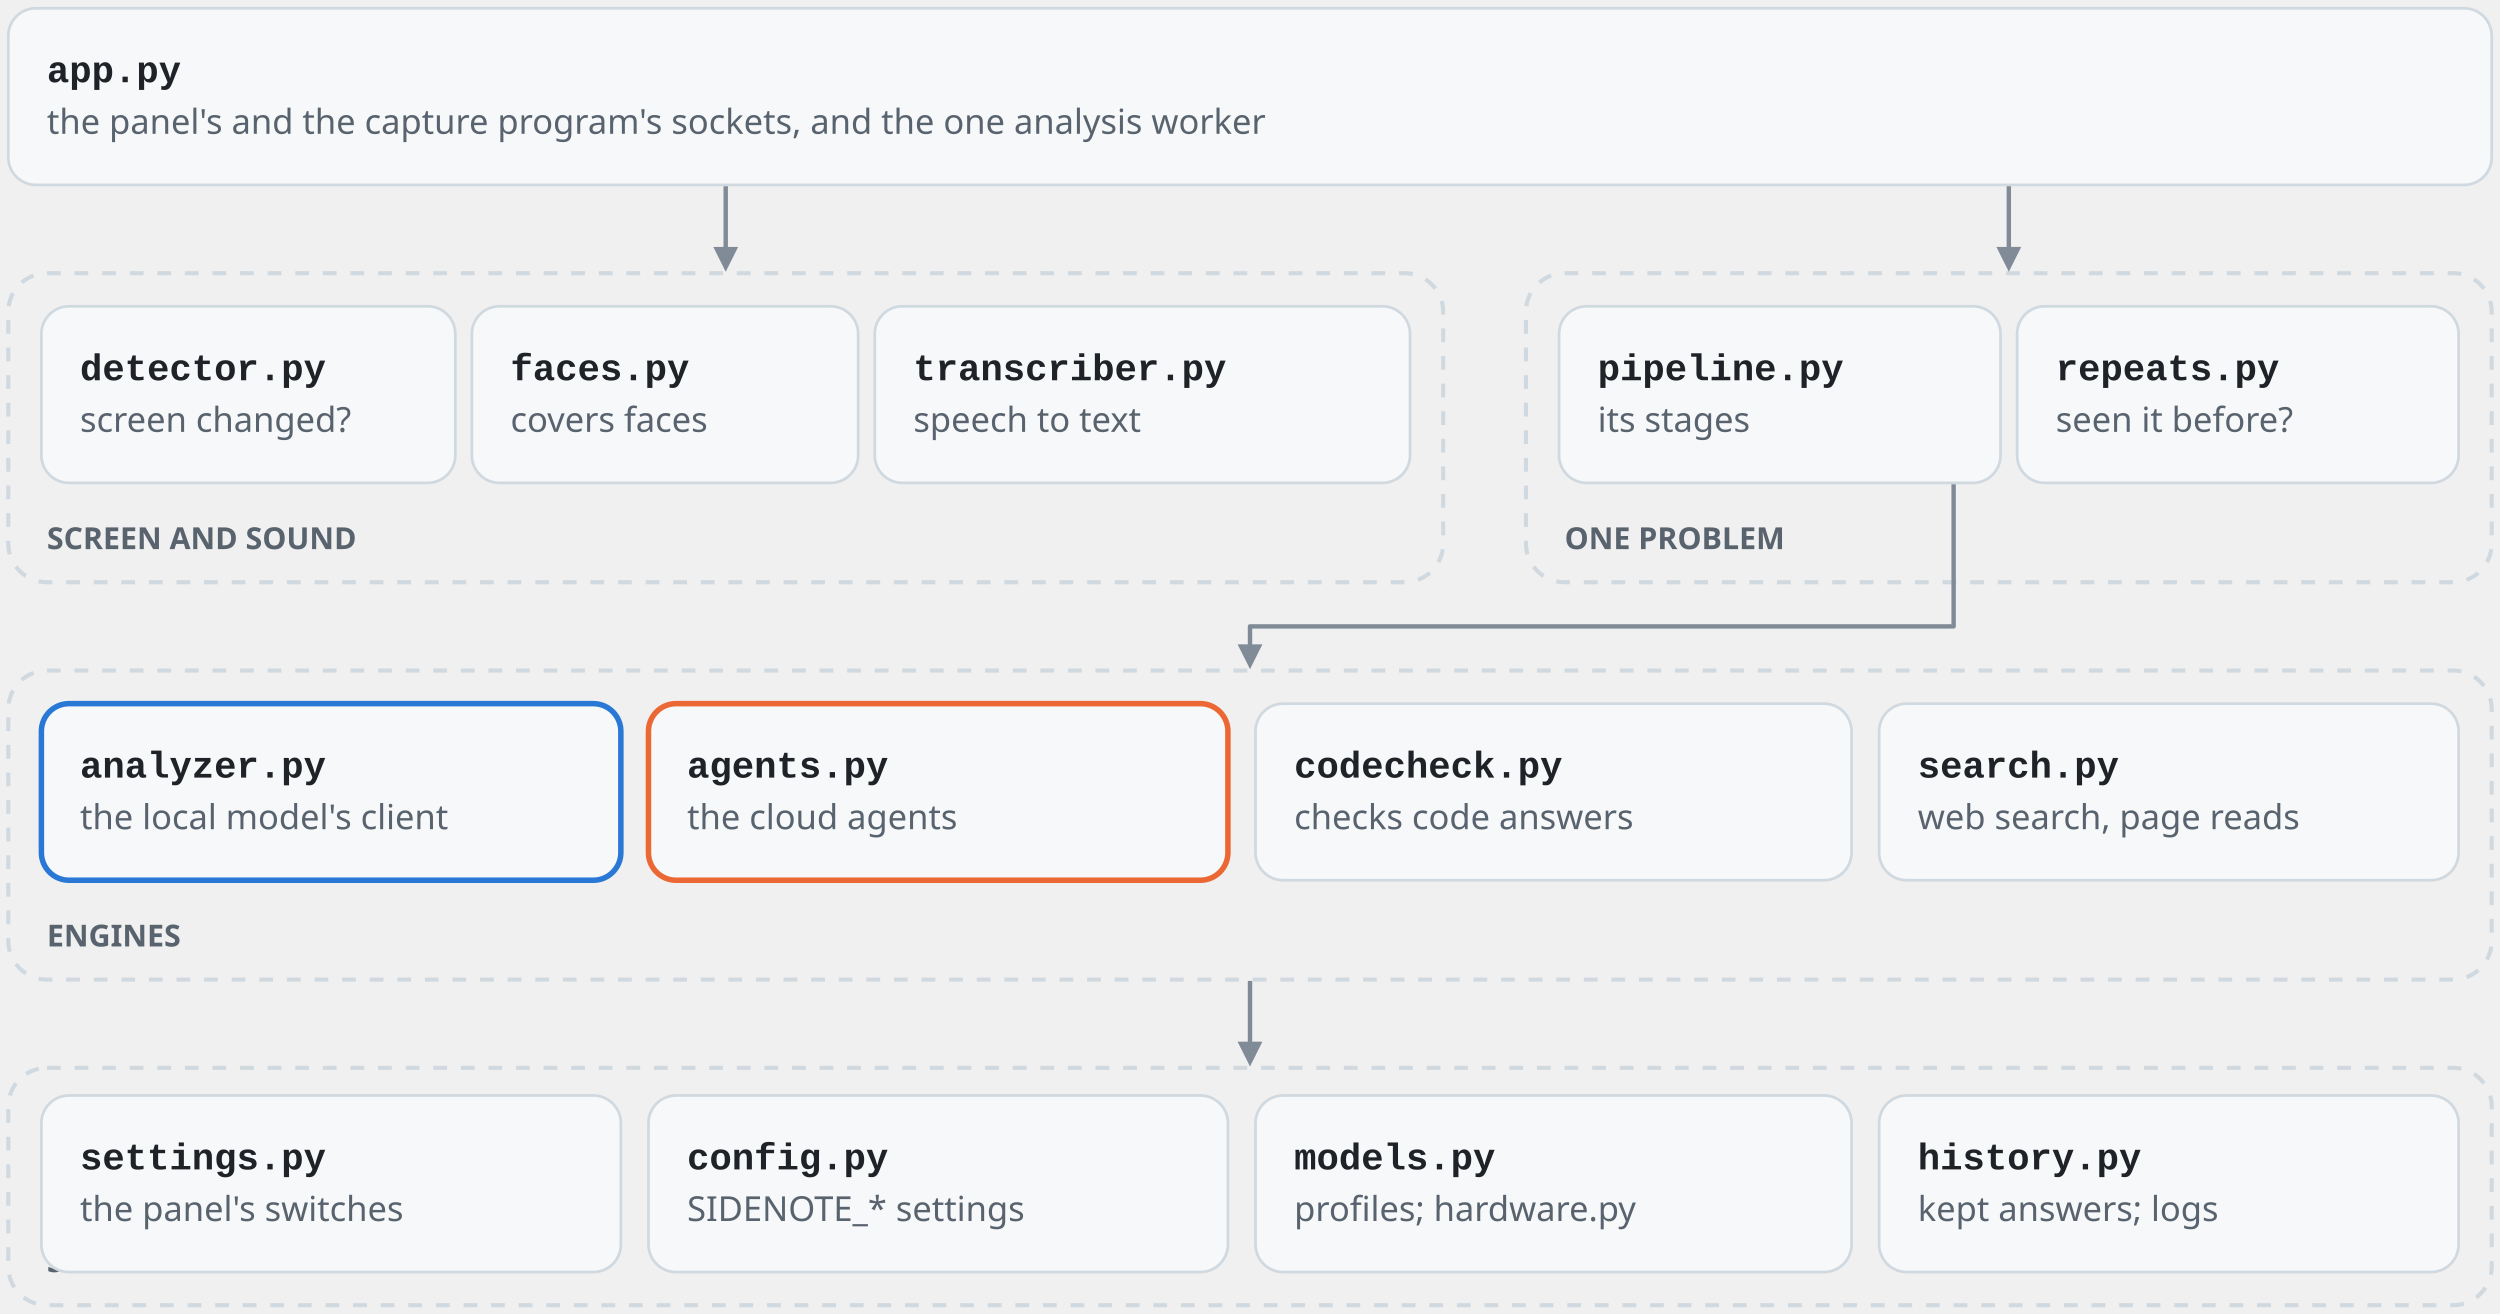
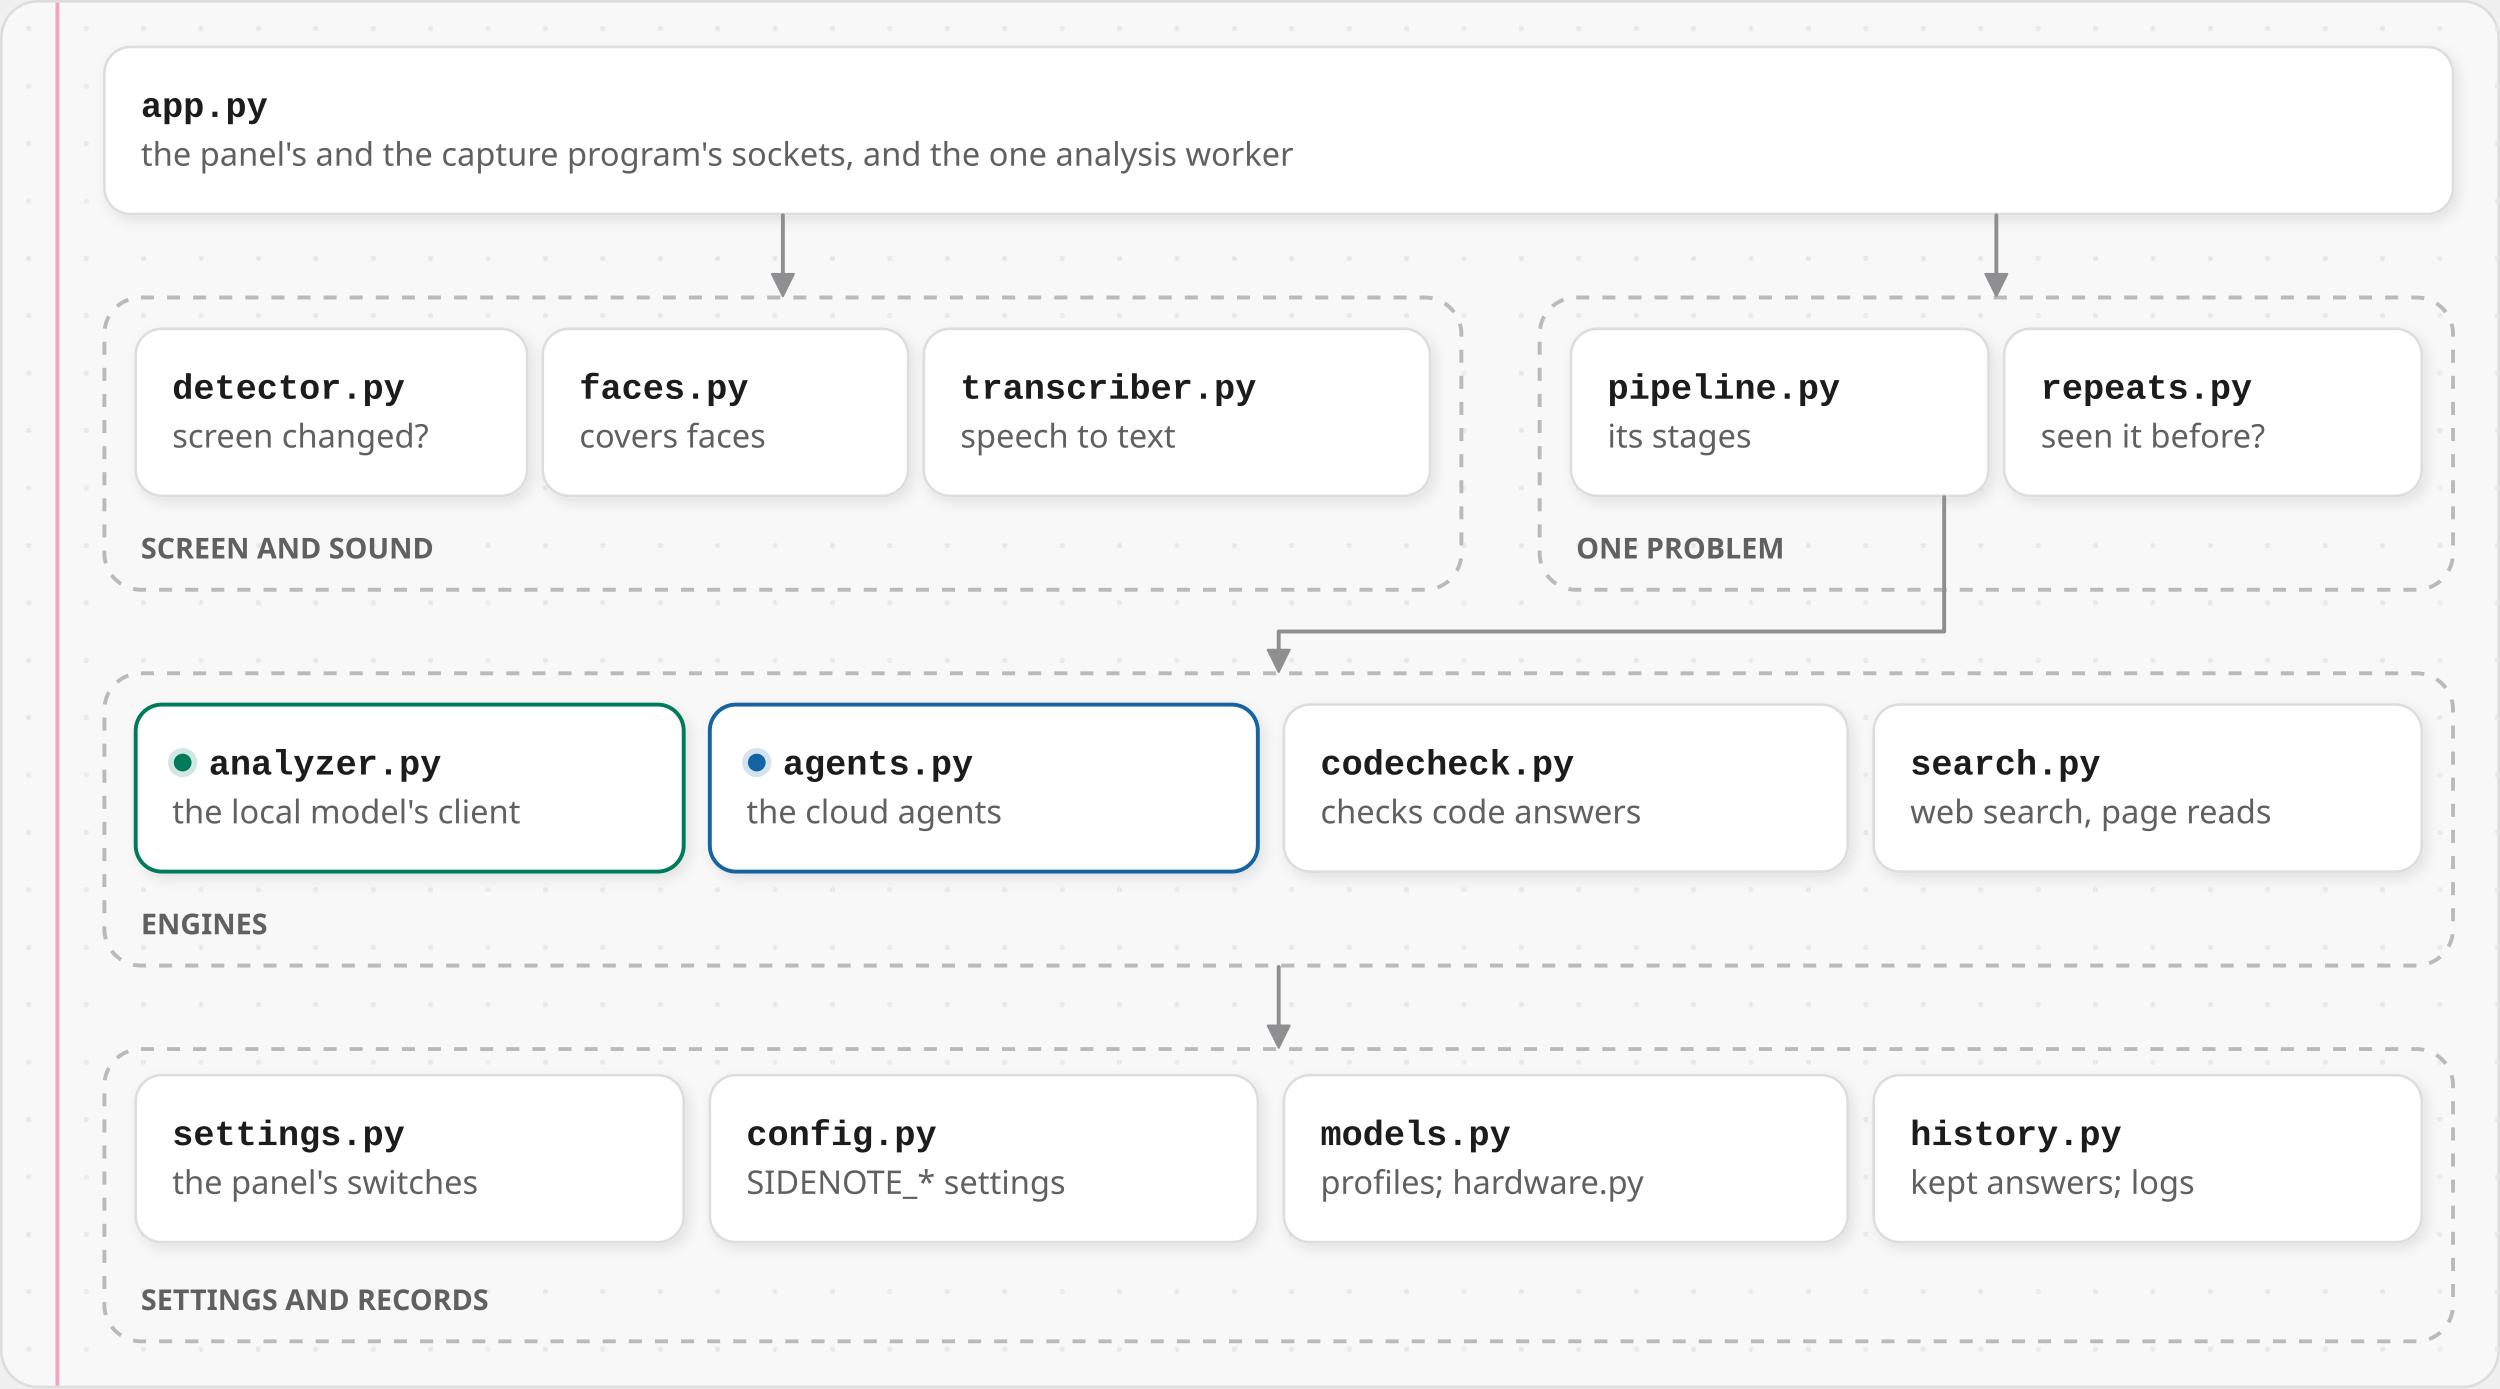
- <svg xmlns="http://www.w3.org/2000/svg" viewBox="-3 -3 906 476" width="906" height="476" font-family="-apple-system, BlinkMacSystemFont, 'Segoe UI', 'Noto Sans', Helvetica, Arial, sans-serif" role="img" aria-label="app.py holds the connections and the one analysis worker. It calls the screen and sound modules (detector and gate, faces, transcriber) and pipeline.py, which solves one problem with repeats.py. The pipeline uses the engines: analyzer.py for the local model, agents.py for the cloud agents, codecheck.py with checklangs/ for code checks, search.py for web search. Everything reads settings.py and config.py; models.py and hardware.py pick the model; history.py and telemetry.py keep answers and logs">
-   <rect x="0" y="0" width="900" height="64" rx="10" fill="#f6f8fa" stroke="#d1d9e0" stroke-width="1" />
-   <text x="14" y="26.8" font-size="13.5" font-weight="600" font-family="ui-monospace, SFMono-Regular, 'SF Mono', Menlo, Consolas, 'Liberation Mono', monospace" fill="#1f2328" text-anchor="start" data-box="14,886">app.py</text>
-   <text x="14" y="45.5" font-size="12.5" fill="#59636e" text-anchor="start" data-box="14,886">the panel's and the capture program's sockets, and the one analysis worker</text>
-   <rect x="0" y="96" width="520" height="112" rx="14" fill="none" stroke="#d1d9e0" stroke-width="1.5" stroke-dasharray="5 5" />
-   <text x="14" y="196" font-size="11" font-weight="600" fill="#59636e" text-anchor="start" data-box="14,506">SCREEN AND SOUND</text>
-   <rect x="12" y="108" width="150" height="64" rx="10" fill="#f6f8fa" stroke="#d1d9e0" stroke-width="1" />
-   <text x="26" y="134.8" font-size="13.5" font-weight="600" font-family="ui-monospace, SFMono-Regular, 'SF Mono', Menlo, Consolas, 'Liberation Mono', monospace" fill="#1f2328" text-anchor="start" data-box="26,148">detector.py</text>
-   <text x="26" y="153.5" font-size="12.5" fill="#59636e" text-anchor="start" data-box="26,148">screen changed?</text>
-   <rect x="168" y="108" width="140" height="64" rx="10" fill="#f6f8fa" stroke="#d1d9e0" stroke-width="1" />
-   <text x="182" y="134.8" font-size="13.5" font-weight="600" font-family="ui-monospace, SFMono-Regular, 'SF Mono', Menlo, Consolas, 'Liberation Mono', monospace" fill="#1f2328" text-anchor="start" data-box="182,294">faces.py</text>
-   <text x="182" y="153.5" font-size="12.5" fill="#59636e" text-anchor="start" data-box="182,294">covers faces</text>
-   <rect x="314" y="108" width="194" height="64" rx="10" fill="#f6f8fa" stroke="#d1d9e0" stroke-width="1" />
-   <text x="328" y="134.8" font-size="13.5" font-weight="600" font-family="ui-monospace, SFMono-Regular, 'SF Mono', Menlo, Consolas, 'Liberation Mono', monospace" fill="#1f2328" text-anchor="start" data-box="328,494">transcriber.py</text>
-   <text x="328" y="153.5" font-size="12.5" fill="#59636e" text-anchor="start" data-box="328,494">speech to text</text>
-   <rect x="550" y="96" width="350" height="112" rx="14" fill="none" stroke="#d1d9e0" stroke-width="1.5" stroke-dasharray="5 5" />
-   <text x="564" y="196" font-size="11" font-weight="600" fill="#59636e" text-anchor="start" data-box="564,886">ONE PROBLEM</text>
-   <rect x="562" y="108" width="160" height="64" rx="10" fill="#f6f8fa" stroke="#d1d9e0" stroke-width="1" />
-   <text x="576" y="134.8" font-size="13.5" font-weight="600" font-family="ui-monospace, SFMono-Regular, 'SF Mono', Menlo, Consolas, 'Liberation Mono', monospace" fill="#1f2328" text-anchor="start" data-box="576,708">pipeline.py</text>
-   <text x="576" y="153.5" font-size="12.5" fill="#59636e" text-anchor="start" data-box="576,708">its stages</text>
-   <rect x="728" y="108" width="160" height="64" rx="10" fill="#f6f8fa" stroke="#d1d9e0" stroke-width="1" />
-   <text x="742" y="134.8" font-size="13.5" font-weight="600" font-family="ui-monospace, SFMono-Regular, 'SF Mono', Menlo, Consolas, 'Liberation Mono', monospace" fill="#1f2328" text-anchor="start" data-box="742,874">repeats.py</text>
-   <text x="742" y="153.5" font-size="12.5" fill="#59636e" text-anchor="start" data-box="742,874">seen it before?</text>
-   <rect x="0" y="240" width="900" height="112" rx="14" fill="none" stroke="#d1d9e0" stroke-width="1.5" stroke-dasharray="5 5" />
-   <text x="14" y="340" font-size="11" font-weight="600" fill="#59636e" text-anchor="start" data-box="14,886">ENGINES</text>
-   <rect x="12" y="252" width="210" height="64" rx="10" fill="#f6f8fa" stroke="#2a78d6" stroke-width="2" />
-   <text x="26" y="278.8" font-size="13.5" font-weight="600" font-family="ui-monospace, SFMono-Regular, 'SF Mono', Menlo, Consolas, 'Liberation Mono', monospace" fill="#1f2328" text-anchor="start" data-box="26,208">analyzer.py</text>
-   <text x="26" y="297.5" font-size="12.5" fill="#59636e" text-anchor="start" data-box="26,208">the local model's client</text>
-   <rect x="232" y="252" width="210" height="64" rx="10" fill="#f6f8fa" stroke="#eb6834" stroke-width="2" />
-   <text x="246" y="278.8" font-size="13.5" font-weight="600" font-family="ui-monospace, SFMono-Regular, 'SF Mono', Menlo, Consolas, 'Liberation Mono', monospace" fill="#1f2328" text-anchor="start" data-box="246,428">agents.py</text>
-   <text x="246" y="297.5" font-size="12.5" fill="#59636e" text-anchor="start" data-box="246,428">the cloud agents</text>
-   <rect x="452" y="252" width="216" height="64" rx="10" fill="#f6f8fa" stroke="#d1d9e0" stroke-width="1" />
-   <text x="466" y="278.8" font-size="13.5" font-weight="600" font-family="ui-monospace, SFMono-Regular, 'SF Mono', Menlo, Consolas, 'Liberation Mono', monospace" fill="#1f2328" text-anchor="start" data-box="466,654">codecheck.py</text>
-   <text x="466" y="297.5" font-size="12.5" fill="#59636e" text-anchor="start" data-box="466,654">checks code answers</text>
-   <rect x="678" y="252" width="210" height="64" rx="10" fill="#f6f8fa" stroke="#d1d9e0" stroke-width="1" />
-   <text x="692" y="278.8" font-size="13.5" font-weight="600" font-family="ui-monospace, SFMono-Regular, 'SF Mono', Menlo, Consolas, 'Liberation Mono', monospace" fill="#1f2328" text-anchor="start" data-box="692,874">search.py</text>
-   <text x="692" y="297.5" font-size="12.5" fill="#59636e" text-anchor="start" data-box="692,874">web search, page reads</text>
-   <rect x="0" y="384" width="900" height="86" rx="14" fill="none" stroke="#d1d9e0" stroke-width="1.5" stroke-dasharray="5 5" />
-   <text x="14" y="458" font-size="11" font-weight="600" fill="#59636e" text-anchor="start" data-box="14,886">SETTINGS AND RECORDS</text>
-   <rect x="12" y="394" width="210" height="64" rx="10" fill="#f6f8fa" stroke="#d1d9e0" stroke-width="1" />
-   <text x="26" y="420.8" font-size="13.5" font-weight="600" font-family="ui-monospace, SFMono-Regular, 'SF Mono', Menlo, Consolas, 'Liberation Mono', monospace" fill="#1f2328" text-anchor="start" data-box="26,208">settings.py</text>
-   <text x="26" y="439.5" font-size="12.5" fill="#59636e" text-anchor="start" data-box="26,208">the panel's switches</text>
-   <rect x="232" y="394" width="210" height="64" rx="10" fill="#f6f8fa" stroke="#d1d9e0" stroke-width="1" />
-   <text x="246" y="420.8" font-size="13.5" font-weight="600" font-family="ui-monospace, SFMono-Regular, 'SF Mono', Menlo, Consolas, 'Liberation Mono', monospace" fill="#1f2328" text-anchor="start" data-box="246,428">config.py</text>
-   <text x="246" y="439.5" font-size="12.5" fill="#59636e" text-anchor="start" data-box="246,428">SIDENOTE_* settings</text>
-   <rect x="452" y="394" width="216" height="64" rx="10" fill="#f6f8fa" stroke="#d1d9e0" stroke-width="1" />
-   <text x="466" y="420.8" font-size="13.5" font-weight="600" font-family="ui-monospace, SFMono-Regular, 'SF Mono', Menlo, Consolas, 'Liberation Mono', monospace" fill="#1f2328" text-anchor="start" data-box="466,654">models.py</text>
-   <text x="466" y="439.5" font-size="12.5" fill="#59636e" text-anchor="start" data-box="466,654">profiles; hardware.py</text>
-   <rect x="678" y="394" width="210" height="64" rx="10" fill="#f6f8fa" stroke="#d1d9e0" stroke-width="1" />
-   <text x="692" y="420.8" font-size="13.5" font-weight="600" font-family="ui-monospace, SFMono-Regular, 'SF Mono', Menlo, Consolas, 'Liberation Mono', monospace" fill="#1f2328" text-anchor="start" data-box="692,874">history.py</text>
-   <text x="692" y="439.5" font-size="12.5" fill="#59636e" text-anchor="start" data-box="692,874">kept answers; logs</text>
-   <path d="M260,64.5 L260,88.5" fill="none" stroke="#818b98" stroke-width="1.6" stroke-linejoin="round" />
-   <path d="M260,95.5 L255.5,86.5 L264.5,86.5 Z" fill="#818b98" data-tip="260,95.5" />
-   <path d="M725,64.5 L725,88.5" fill="none" stroke="#818b98" stroke-width="1.6" stroke-linejoin="round" />
-   <path d="M725,95.5 L720.5,86.5 L729.5,86.5 Z" fill="#818b98" data-tip="725,95.5" />
-   <path d="M705,172.5 L705,224 L450,224 L450,232.5" fill="none" stroke="#818b98" stroke-width="1.6" stroke-linejoin="round" />
-   <path d="M450,239.5 L445.5,230.5 L454.5,230.5 Z" fill="#818b98" data-tip="450,239.5" />
-   <path d="M450,352.5 L450,376.5" fill="none" stroke="#818b98" stroke-width="1.6" stroke-linejoin="round" />
-   <path d="M450,383.5 L445.5,374.5 L454.5,374.5 Z" fill="#818b98" data-tip="450,383.5" />
+ <svg xmlns="http://www.w3.org/2000/svg" viewBox="0 0 958 532" width="958" height="532" font-family="'Pretendard Variable', Pretendard, -apple-system, BlinkMacSystemFont, 'Segoe UI', 'Noto Sans', Helvetica, Arial, sans-serif" role="img" aria-label="app.py holds the connections and the one analysis worker. It calls the screen and sound modules (detector and gate, faces, transcriber) and pipeline.py, which solves one problem with repeats.py. The pipeline uses the engines: analyzer.py for the local model, agents.py for the cloud agents, codecheck.py with checklangs/ for code checks, search.py for web search. Everything reads settings.py and config.py; models.py and hardware.py pick the model; history.py and telemetry.py keep answers and logs">
+   <defs>
+     <pattern id="dots" width="22" height="22" patternUnits="userSpaceOnUse">
+       <circle cx="11" cy="11" r="1" fill="#e6e6e6" />
+     </pattern>
+     <filter id="relief" x="-10%" y="-20%" width="120%" height="150%">
+       <feDropShadow dx="1.6" dy="2" stdDeviation="2.4" flood-color="#1d1c1d" flood-opacity="0.09" />
+     </filter>
+   </defs>
+   <rect x="0.5" y="0.5" width="957" height="531" rx="14" fill="#f8f8f8" stroke="#dddddd" />
+   <rect x="0.5" y="0.5" width="957" height="531" rx="14" fill="url(#dots)" />
+   <path d="M22,1 V531" stroke="#f3a5bd" stroke-width="1.5" />
+   <g transform="translate(40,18)">
+     <rect x="0" y="0" width="900" height="64" rx="10" fill="#ffffff" stroke="#dddddd" stroke-width="1" filter="url(#relief)" />
+     <text x="14" y="26.8" font-size="13.5" font-weight="620" font-family="'JetBrains Mono', ui-monospace, SFMono-Regular, 'SF Mono', Menlo, Consolas, 'Liberation Mono', monospace" fill="#1d1c1d" text-anchor="start" data-box="14,886">app.py</text>
+     <text x="14" y="45.5" font-size="12.5" fill="#616061" text-anchor="start" data-box="14,886">the panel's and the capture program's sockets, and the one analysis worker</text>
+     <rect x="0" y="96" width="520" height="112" rx="14" fill="none" stroke="#bbbabb" stroke-width="1.5" stroke-dasharray="5 5" />
+     <text x="14" y="196" font-size="11" font-weight="600" fill="#616061" text-anchor="start" data-box="14,506">SCREEN AND SOUND</text>
+     <rect x="12" y="108" width="150" height="64" rx="10" fill="#ffffff" stroke="#dddddd" stroke-width="1" filter="url(#relief)" />
+     <text x="26" y="134.8" font-size="13.5" font-weight="620" font-family="'JetBrains Mono', ui-monospace, SFMono-Regular, 'SF Mono', Menlo, Consolas, 'Liberation Mono', monospace" fill="#1d1c1d" text-anchor="start" data-box="26,148">detector.py</text>
+     <text x="26" y="153.5" font-size="12.5" fill="#616061" text-anchor="start" data-box="26,148">screen changed?</text>
+     <rect x="168" y="108" width="140" height="64" rx="10" fill="#ffffff" stroke="#dddddd" stroke-width="1" filter="url(#relief)" />
+     <text x="182" y="134.8" font-size="13.5" font-weight="620" font-family="'JetBrains Mono', ui-monospace, SFMono-Regular, 'SF Mono', Menlo, Consolas, 'Liberation Mono', monospace" fill="#1d1c1d" text-anchor="start" data-box="182,294">faces.py</text>
+     <text x="182" y="153.5" font-size="12.5" fill="#616061" text-anchor="start" data-box="182,294">covers faces</text>
+     <rect x="314" y="108" width="194" height="64" rx="10" fill="#ffffff" stroke="#dddddd" stroke-width="1" filter="url(#relief)" />
+     <text x="328" y="134.8" font-size="13.5" font-weight="620" font-family="'JetBrains Mono', ui-monospace, SFMono-Regular, 'SF Mono', Menlo, Consolas, 'Liberation Mono', monospace" fill="#1d1c1d" text-anchor="start" data-box="328,494">transcriber.py</text>
+     <text x="328" y="153.5" font-size="12.5" fill="#616061" text-anchor="start" data-box="328,494">speech to text</text>
+     <rect x="550" y="96" width="350" height="112" rx="14" fill="none" stroke="#bbbabb" stroke-width="1.5" stroke-dasharray="5 5" />
+     <text x="564" y="196" font-size="11" font-weight="600" fill="#616061" text-anchor="start" data-box="564,886">ONE PROBLEM</text>
+     <rect x="562" y="108" width="160" height="64" rx="10" fill="#ffffff" stroke="#dddddd" stroke-width="1" filter="url(#relief)" />
+     <text x="576" y="134.8" font-size="13.5" font-weight="620" font-family="'JetBrains Mono', ui-monospace, SFMono-Regular, 'SF Mono', Menlo, Consolas, 'Liberation Mono', monospace" fill="#1d1c1d" text-anchor="start" data-box="576,708">pipeline.py</text>
+     <text x="576" y="153.5" font-size="12.5" fill="#616061" text-anchor="start" data-box="576,708">its stages</text>
+     <rect x="728" y="108" width="160" height="64" rx="10" fill="#ffffff" stroke="#dddddd" stroke-width="1" filter="url(#relief)" />
+     <text x="742" y="134.8" font-size="13.5" font-weight="620" font-family="'JetBrains Mono', ui-monospace, SFMono-Regular, 'SF Mono', Menlo, Consolas, 'Liberation Mono', monospace" fill="#1d1c1d" text-anchor="start" data-box="742,874">repeats.py</text>
+     <text x="742" y="153.5" font-size="12.5" fill="#616061" text-anchor="start" data-box="742,874">seen it before?</text>
+     <rect x="0" y="240" width="900" height="112" rx="14" fill="none" stroke="#bbbabb" stroke-width="1.5" stroke-dasharray="5 5" />
+     <text x="14" y="340" font-size="11" font-weight="600" fill="#616061" text-anchor="start" data-box="14,886">ENGINES</text>
+     <rect x="12" y="252" width="210" height="64" rx="10" fill="#ffffff" stroke="#007a5a" stroke-width="1.5" filter="url(#relief)" />
+     <circle cx="30" cy="274.21" r="5.6" fill="#007a5a" fill-opacity="0.18" />
+     <circle cx="30" cy="274.21" r="3.4" fill="#007a5a" />
+     <text x="40" y="278.8" font-size="13.5" font-weight="620" font-family="'JetBrains Mono', ui-monospace, SFMono-Regular, 'SF Mono', Menlo, Consolas, 'Liberation Mono', monospace" fill="#1d1c1d" text-anchor="start" data-box="40,208">analyzer.py</text>
+     <text x="26" y="297.5" font-size="12.5" fill="#616061" text-anchor="start" data-box="26,208">the local model's client</text>
+     <rect x="232" y="252" width="210" height="64" rx="10" fill="#ffffff" stroke="#1264a3" stroke-width="1.5" filter="url(#relief)" />
+     <circle cx="250" cy="274.21" r="5.6" fill="#1264a3" fill-opacity="0.18" />
+     <circle cx="250" cy="274.21" r="3.4" fill="#1264a3" />
+     <text x="260" y="278.8" font-size="13.5" font-weight="620" font-family="'JetBrains Mono', ui-monospace, SFMono-Regular, 'SF Mono', Menlo, Consolas, 'Liberation Mono', monospace" fill="#1d1c1d" text-anchor="start" data-box="260,428">agents.py</text>
+     <text x="246" y="297.5" font-size="12.5" fill="#616061" text-anchor="start" data-box="246,428">the cloud agents</text>
+     <rect x="452" y="252" width="216" height="64" rx="10" fill="#ffffff" stroke="#dddddd" stroke-width="1" filter="url(#relief)" />
+     <text x="466" y="278.8" font-size="13.5" font-weight="620" font-family="'JetBrains Mono', ui-monospace, SFMono-Regular, 'SF Mono', Menlo, Consolas, 'Liberation Mono', monospace" fill="#1d1c1d" text-anchor="start" data-box="466,654">codecheck.py</text>
+     <text x="466" y="297.5" font-size="12.5" fill="#616061" text-anchor="start" data-box="466,654">checks code answers</text>
+     <rect x="678" y="252" width="210" height="64" rx="10" fill="#ffffff" stroke="#dddddd" stroke-width="1" filter="url(#relief)" />
+     <text x="692" y="278.8" font-size="13.5" font-weight="620" font-family="'JetBrains Mono', ui-monospace, SFMono-Regular, 'SF Mono', Menlo, Consolas, 'Liberation Mono', monospace" fill="#1d1c1d" text-anchor="start" data-box="692,874">search.py</text>
+     <text x="692" y="297.5" font-size="12.5" fill="#616061" text-anchor="start" data-box="692,874">web search, page reads</text>
+     <rect x="0" y="384" width="900" height="112" rx="14" fill="none" stroke="#bbbabb" stroke-width="1.5" stroke-dasharray="5 5" />
+     <text x="14" y="484" font-size="11" font-weight="600" fill="#616061" text-anchor="start" data-box="14,886">SETTINGS AND RECORDS</text>
+     <rect x="12" y="394" width="210" height="64" rx="10" fill="#ffffff" stroke="#dddddd" stroke-width="1" filter="url(#relief)" />
+     <text x="26" y="420.8" font-size="13.5" font-weight="620" font-family="'JetBrains Mono', ui-monospace, SFMono-Regular, 'SF Mono', Menlo, Consolas, 'Liberation Mono', monospace" fill="#1d1c1d" text-anchor="start" data-box="26,208">settings.py</text>
+     <text x="26" y="439.5" font-size="12.5" fill="#616061" text-anchor="start" data-box="26,208">the panel's switches</text>
+     <rect x="232" y="394" width="210" height="64" rx="10" fill="#ffffff" stroke="#dddddd" stroke-width="1" filter="url(#relief)" />
+     <text x="246" y="420.8" font-size="13.5" font-weight="620" font-family="'JetBrains Mono', ui-monospace, SFMono-Regular, 'SF Mono', Menlo, Consolas, 'Liberation Mono', monospace" fill="#1d1c1d" text-anchor="start" data-box="246,428">config.py</text>
+     <text x="246" y="439.5" font-size="12.5" fill="#616061" text-anchor="start" data-box="246,428">SIDENOTE_* settings</text>
+     <rect x="452" y="394" width="216" height="64" rx="10" fill="#ffffff" stroke="#dddddd" stroke-width="1" filter="url(#relief)" />
+     <text x="466" y="420.8" font-size="13.5" font-weight="620" font-family="'JetBrains Mono', ui-monospace, SFMono-Regular, 'SF Mono', Menlo, Consolas, 'Liberation Mono', monospace" fill="#1d1c1d" text-anchor="start" data-box="466,654">models.py</text>
+     <text x="466" y="439.5" font-size="12.5" fill="#616061" text-anchor="start" data-box="466,654">profiles; hardware.py</text>
+     <rect x="678" y="394" width="210" height="64" rx="10" fill="#ffffff" stroke="#dddddd" stroke-width="1" filter="url(#relief)" />
+     <text x="692" y="420.8" font-size="13.5" font-weight="620" font-family="'JetBrains Mono', ui-monospace, SFMono-Regular, 'SF Mono', Menlo, Consolas, 'Liberation Mono', monospace" fill="#1d1c1d" text-anchor="start" data-box="692,874">history.py</text>
+     <text x="692" y="439.5" font-size="12.5" fill="#616061" text-anchor="start" data-box="692,874">kept answers; logs</text>
+     <path d="M260,64.5 L260,88.5" fill="none" stroke="#8f8e90" stroke-width="1.5" stroke-linecap="round" stroke-linejoin="round" />
+     <path d="M260,95.5 L255.8,87.0 L264.2,87.0 Z" fill="#8f8e90" stroke="#8f8e90" stroke-width="0.8" stroke-linejoin="round" data-tip="260,95.5" />
+     <path d="M725,64.5 L725,88.5" fill="none" stroke="#8f8e90" stroke-width="1.5" stroke-linecap="round" stroke-linejoin="round" />
+     <path d="M725,95.5 L720.8,87.0 L729.2,87.0 Z" fill="#8f8e90" stroke="#8f8e90" stroke-width="0.8" stroke-linejoin="round" data-tip="725,95.5" />
+     <path d="M705,172.5 L705,224 L450,224 L450,232.5" fill="none" stroke="#8f8e90" stroke-width="1.5" stroke-linecap="round" stroke-linejoin="round" />
+     <path d="M450,239.5 L445.8,231.0 L454.2,231.0 Z" fill="#8f8e90" stroke="#8f8e90" stroke-width="0.8" stroke-linejoin="round" data-tip="450,239.5" />
+     <path d="M450,352.5 L450,376.5" fill="none" stroke="#8f8e90" stroke-width="1.5" stroke-linecap="round" stroke-linejoin="round" />
+     <path d="M450,383.5 L445.8,375.0 L454.2,375.0 Z" fill="#8f8e90" stroke="#8f8e90" stroke-width="0.8" stroke-linejoin="round" data-tip="450,383.5" />
+   </g>
</svg>
